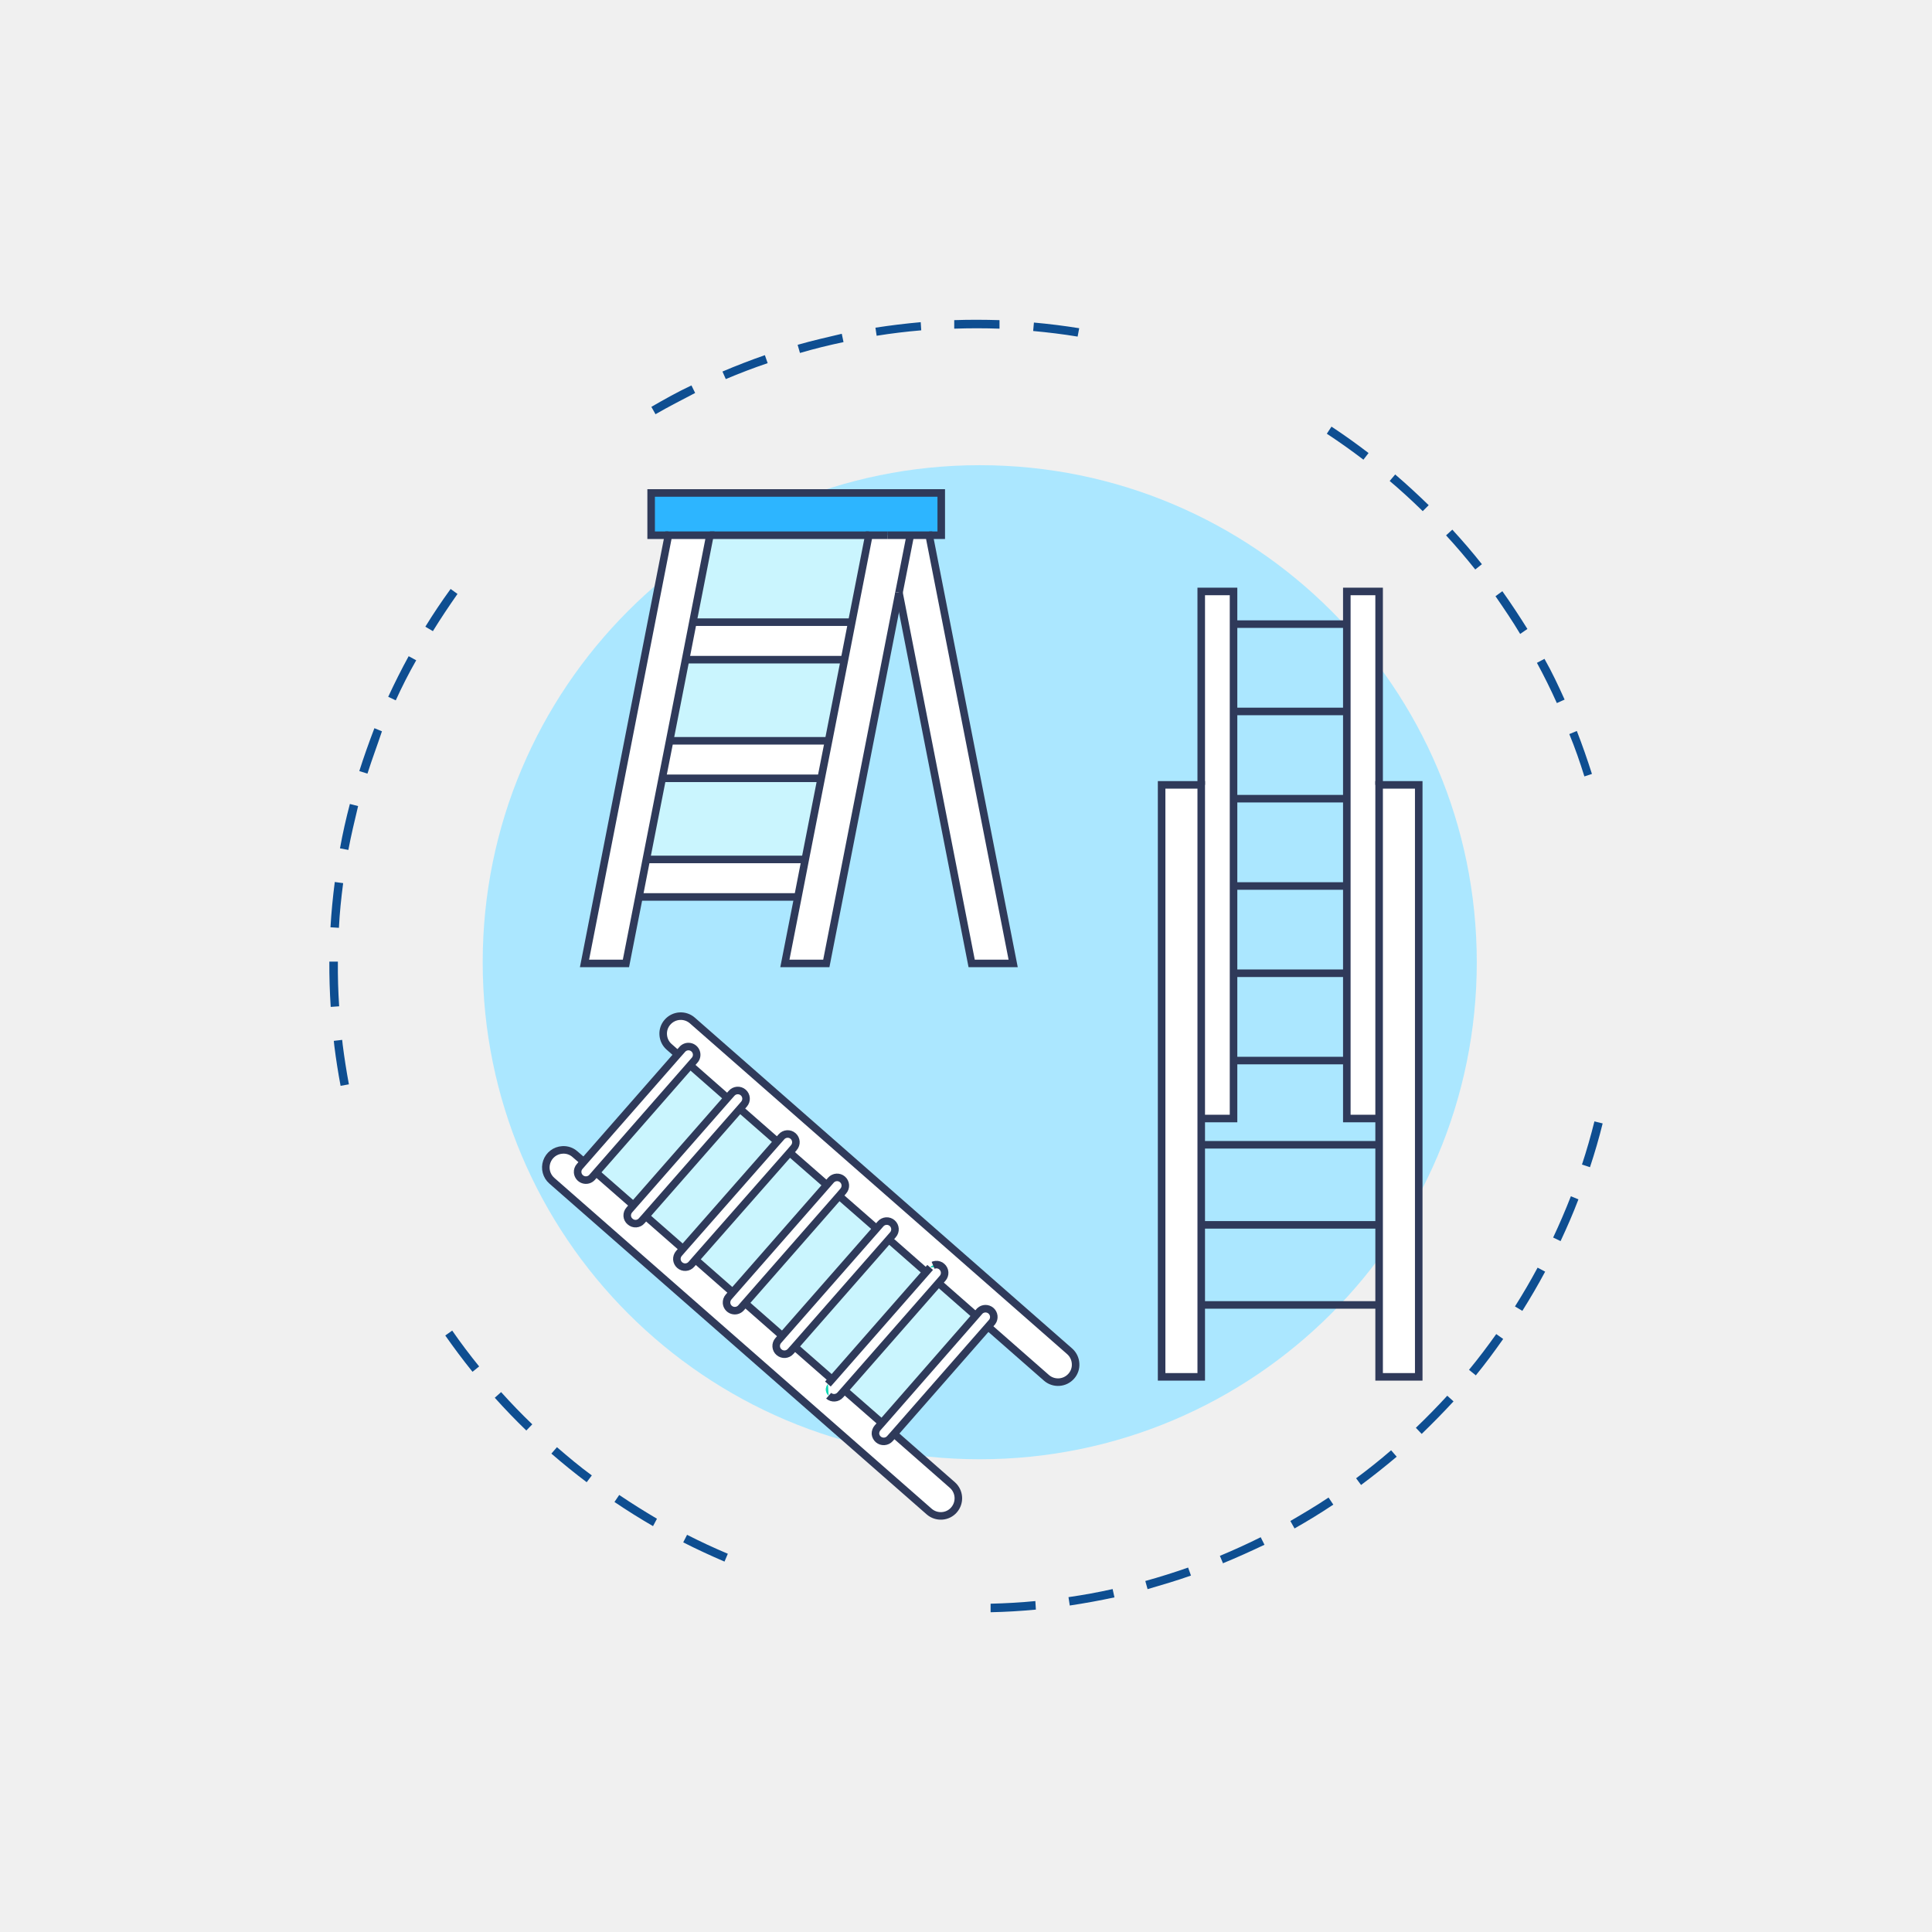
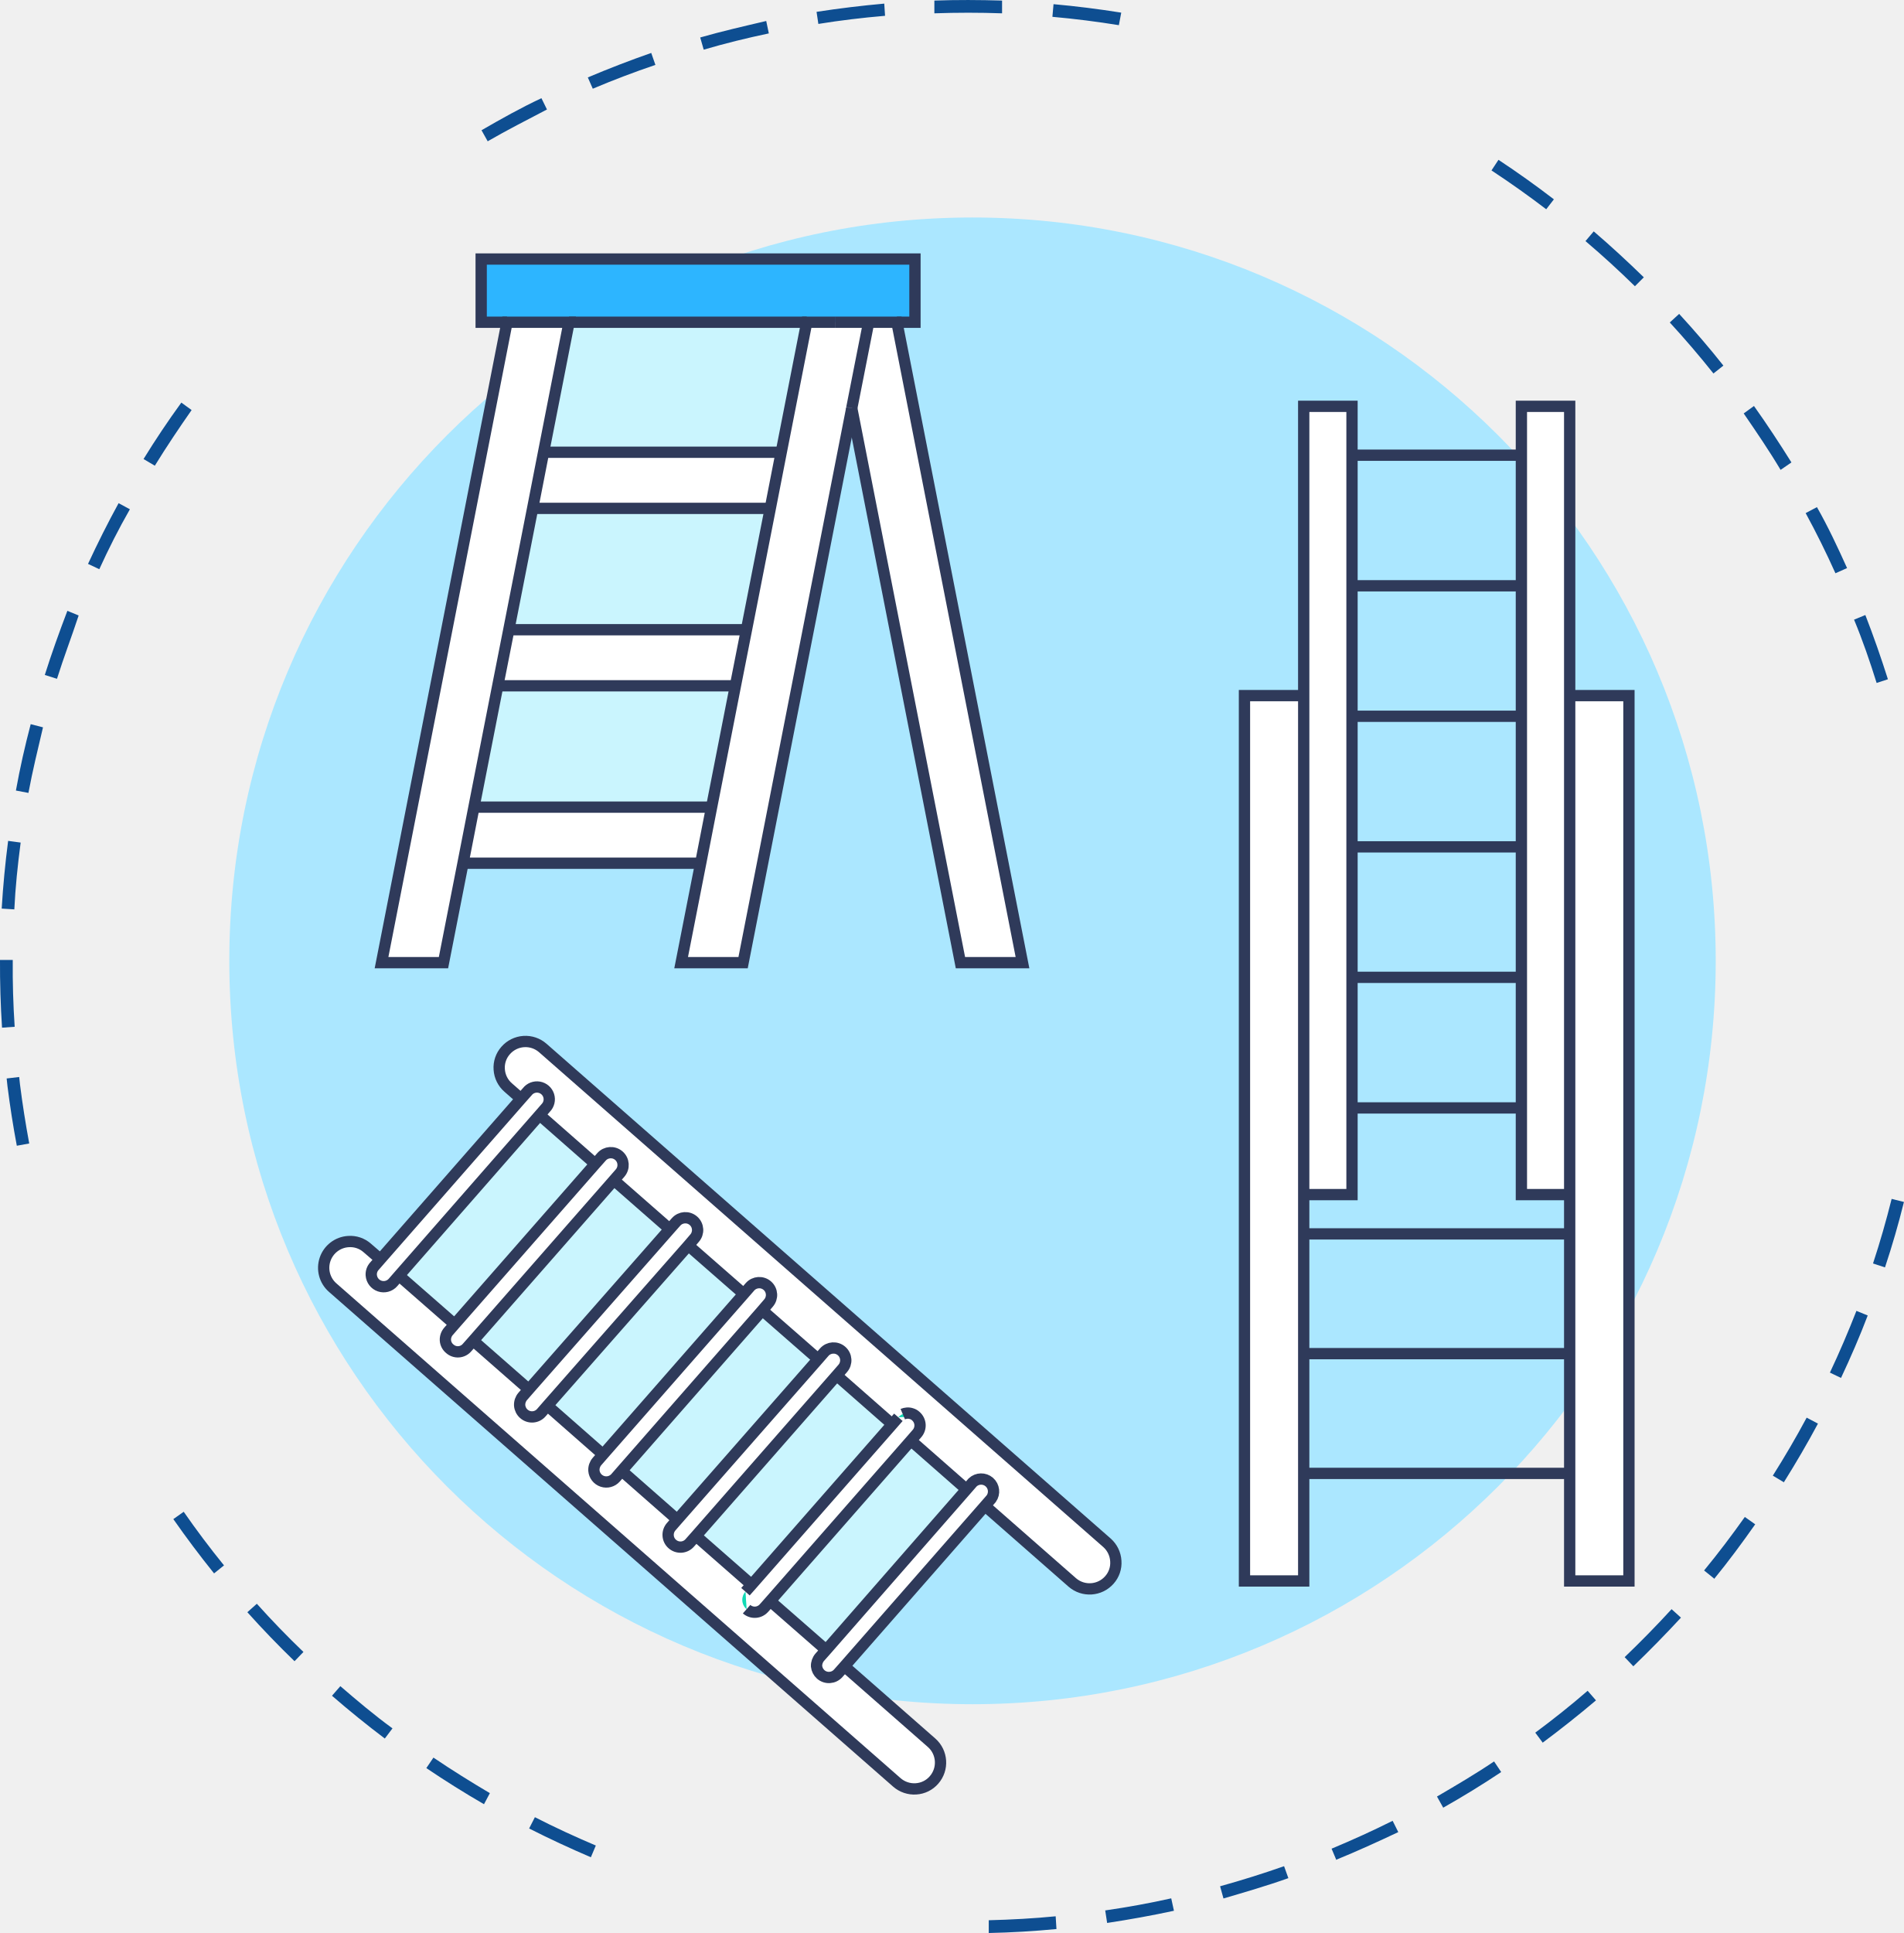
- <svg xmlns="http://www.w3.org/2000/svg" id="Layer_1" data-name="Layer 1" viewBox="0 0 256 256">
+ <svg xmlns="http://www.w3.org/2000/svg" id="Layer_1" data-name="Layer 1" viewBox="43.64 42.37 168.72 171.26">
  <defs>
-     <style>.cls-1{fill:#0e4e91;}.cls-2{fill:#abe7ff;}.cls-3{fill:#caf5fe;}.cls-4{fill:#fff;}.cls-5{fill:#12dbb4;}.cls-6{fill:none;stroke:#2f3a5a;stroke-miterlimit:10;}.cls-7{fill:#2db5ff;}</style>
+     <style>.cls-3{fill:#caf5fe}.cls-4{fill:#fff}.cls-6{fill:none;stroke:#2f3a5a;stroke-miterlimit:10}</style>
  </defs>
-   <path class="cls-1" d="M141.75,212.74l-.17-1.11c2-.29,3.93-.64,5.85-1.07l.24,1.1C145.73,212.08,143.73,212.44,141.75,212.74Zm-4.49.54c-2,.19-4,.31-6,.35l0-1.13c2-.05,4-.16,5.93-.35Zm14.8-2.71-.3-1.08c1.91-.53,3.82-1.13,5.67-1.78l.38,1.06C155.93,209.44,154,210,152.06,210.57Zm10-3.41-.42-1c1.82-.76,3.65-1.59,5.41-2.47l.5,1C165.73,205.55,163.89,206.39,162,207.16Zm9.48-4.62-.56-1c1.71-1,3.41-2,5.06-3.11l.63.94C175,200.49,173.24,201.56,171.51,202.54Zm8.82-5.76-.67-.9c1.58-1.17,3.15-2.42,4.64-3.71l.74.85C183.52,194.33,181.93,195.59,180.33,196.78ZM96,206.92c-1.84-.79-3.68-1.64-5.47-2.55l.51-1c1.76.9,3.58,1.74,5.4,2.51ZM188.38,190l-.77-.81c1.43-1.37,2.83-2.8,4.16-4.25l.83.75C191.25,187.15,189.83,188.6,188.38,190ZM86.53,202.22c-1.73-1-3.45-2.08-5.11-3.2l.63-.93c1.64,1.11,3.33,2.16,5,3.15Zm109-20-.88-.71c1.26-1.53,2.46-3.12,3.61-4.74l.92.65C198,179.1,196.8,180.72,195.54,182.26ZM77.74,196.4c-1.59-1.2-3.17-2.48-4.68-3.79l.74-.85c1.5,1.29,3,2.56,4.62,3.74Zm124-22.69-1-.6c1.06-1.68,2.07-3.4,3-5.14l1,.53C203.8,170.26,202.78,172,201.71,173.71Zm-132,15.84c-1.44-1.39-2.84-2.85-4.18-4.34l.84-.75c1.32,1.47,2.71,2.91,4.13,4.27Zm137.06-25.09-1-.48c.84-1.78,1.63-3.63,2.35-5.47l1,.41C208.44,160.79,207.63,162.65,206.78,164.46ZM62.61,181.77c-1.25-1.55-2.47-3.18-3.61-4.81l.92-.65c1.12,1.62,2.33,3.22,3.57,4.75Zm148.07-27.11-1.06-.35c.62-1.88,1.17-3.8,1.65-5.72l1.09.27C211.88,150.81,211.31,152.76,210.68,154.66ZM45.13,143.88c-.33-1.75-.61-3.54-.83-5.3l-.07-.66,1.11-.13.07.65c.22,1.74.5,3.51.82,5.24Zm-.19-10.54-1.12.08c-.13-2-.19-4-.18-6h1.13C44.75,129.38,44.81,131.37,44.94,133.34Zm165-30.46c-.59-1.89-1.24-3.78-2-5.61l1-.41c.72,1.85,1.39,3.77,2,5.69ZM44.91,122.94l-1.12-.07c.12-2,.31-4,.57-6l1.11.15C45.21,119,45,121,44.91,122.94ZM206.29,93.16c-.81-1.8-1.69-3.59-2.64-5.33l1-.53c1,1.76,1.85,3.58,2.67,5.4ZM46.16,112.62l-1.11-.21c.36-2,.8-3.94,1.31-5.88l1.09.28C47,108.72,46.52,110.68,46.16,112.62ZM201.43,84c-1-1.68-2.13-3.34-3.27-5l.91-.66c1.16,1.63,2.27,3.32,3.32,5ZM48.69,102.51l-1.08-.34c.6-1.9,1.29-3.82,2-5.68l1,.41C50,98.75,49.28,100.63,48.69,102.51ZM195.48,75.46c-1.24-1.55-2.53-3.07-3.87-4.52l.83-.76c1.36,1.48,2.67,3,3.92,4.58ZM52.44,92.8l-1-.47c.84-1.81,1.75-3.63,2.71-5.38l1,.54C54.16,89.22,53.26,91,52.44,92.8ZM188.52,67.73c-1.41-1.38-2.88-2.73-4.38-4l.73-.86c1.52,1.3,3,2.67,4.44,4.07ZM57.36,83.63l-1-.59c1.05-1.71,2.18-3.39,3.35-5l.91.66C59.51,80.29,58.4,81.94,57.36,83.63Zm123.3-22.72c-1.56-1.19-3.19-2.35-4.85-3.44l.62-.94c1.67,1.1,3.32,2.28,4.91,3.5Zm-93.79-6-.56-1c1.73-1,3.51-2,5.31-2.84l.49,1C90.34,53,88.58,53.89,86.87,54.88Zm55.92-10.31c-1.94-.32-3.93-.56-5.89-.74l.1-1.12c2,.18,4,.43,6,.75ZM96.17,50.23l-.44-1c1.84-.78,3.73-1.51,5.62-2.17l.37,1.06C99.85,48.75,98,49.46,96.17,50.23Zm36.27-6.68c-2-.07-4-.07-6,0l0-1.13c2-.07,4-.06,6,0ZM106,46.77l-.31-1.08c1.92-.55,3.89-1,5.85-1.46l.23,1.1C109.82,45.74,107.87,46.22,106,46.77Zm16.07-3c-2,.17-4,.41-5.91.72L116,43.42c2-.31,4-.55,6-.73Z" />
-   <circle class="cls-2" cx="129.82" cy="127.5" r="65.86" />
-   <polygon class="cls-3" points="91.46 141.16 96.39 145.49 83.93 159.7 78.99 155.38 91.46 141.16" />
-   <rect class="cls-3" x="84.81" y="152.92" width="18.92" height="6.56" transform="translate(-85.33 124.11) rotate(-48.76)" />
-   <polygon class="cls-3" points="104.62 152.69 109.56 157.02 97.08 171.24 92.15 166.91 104.62 152.69" />
-   <polygon class="cls-3" points="111.2 158.47 116.14 162.79 103.67 177.01 98.73 172.68 111.2 158.47" />
-   <polygon class="cls-3" points="117.78 164.23 122.71 168.56 110.25 182.77 105.31 178.45 117.78 164.23" />
-   <path class="cls-4" d="M129.83,173.71a1.1,1.1,0,0,1,1.65,1.44l-.54.62L118.47,190l-.55.62a1.1,1.1,0,0,1-1.55.1A1.13,1.13,0,0,1,116,190a1.16,1.16,0,0,1,.28-.8l.55-.62,12.46-14.21Z" />
-   <path class="cls-4" d="M124.36,170l-12.47,14.22-.55.62a1.09,1.09,0,0,1-1.54.1l-.1-1.55.54-.62,12.47-14.21.54-.62,1.55-.1a1.09,1.09,0,0,1,.1,1.54Z" />
-   <polygon class="cls-3" points="124.36 170 129.29 174.33 116.83 188.54 111.89 184.22 124.36 170" />
-   <path class="cls-4" d="M116.68,162.17a1.09,1.09,0,1,1,1.64,1.44l-.54.62-12.47,14.22-.55.62a1.09,1.09,0,0,1-1.54.1,1.06,1.06,0,0,1-.37-.74,1.09,1.09,0,0,1,.27-.8l.54-.62,12.48-14.22Z" />
-   <path class="cls-4" d="M111.2,158.47,98.73,172.68l-.54.62a1.1,1.1,0,0,1-1.92-.64,1.13,1.13,0,0,1,.27-.8l.54-.62L109.56,157l.54-.62a1.09,1.09,0,1,1,1.64,1.44Z" />
-   <path class="cls-4" d="M90.5,165.47,103,151.25l.55-.62a1.09,1.09,0,1,1,1.64,1.44l-.54.63L92.15,166.91l-.54.62a1.09,1.09,0,0,1-1.55.1,1.1,1.1,0,0,1-.37-.74,1.13,1.13,0,0,1,.27-.8Z" />
-   <path class="cls-4" d="M83.93,159.7l12.46-14.21.55-.62a1.09,1.09,0,0,1,1.65,1.43l-.55.63L85.57,161.15l-.54.61a1.07,1.07,0,0,1-1.54.1,1.05,1.05,0,0,1-.38-.74,1.11,1.11,0,0,1,.28-.8Z" />
-   <path class="cls-4" d="M77.35,153.93l12.46-14.21.55-.62A1.09,1.09,0,1,1,92,140.53l-.55.63L79,155.38l-.54.62a1.1,1.1,0,0,1-1.92-.65,1.07,1.07,0,0,1,.28-.8Z" />
-   <path class="cls-4" d="M88.45,135.42a2.33,2.33,0,0,1,3.29-.22l50,43.84a2.34,2.34,0,0,1,.78,1.61,2.27,2.27,0,0,1-.57,1.68,2.34,2.34,0,0,1-3.29.22l-7.73-6.78.54-.62a1.1,1.1,0,0,0-1.65-1.44l-.54.62L124.36,170l.54-.62a1.09,1.09,0,0,0-.1-1.54.92.92,0,0,0-.38-.22,1,1,0,0,0-.41-.05,1.18,1.18,0,0,0-.37.09,1,1,0,0,0-.39.28l-.54.62-4.93-4.33.54-.62a1.09,1.09,0,1,0-1.64-1.44l-.54.62-4.94-4.32.54-.63a1.09,1.09,0,1,0-1.64-1.44l-.54.62-4.94-4.32.54-.63a1.09,1.09,0,1,0-1.64-1.44l-.55.62L98,146.93l.55-.63a1.09,1.09,0,0,0-1.65-1.43l-.55.62-4.93-4.33.55-.63a1.09,1.09,0,1,0-1.65-1.43l-.55.62-1.14-1a2.31,2.31,0,0,1-.79-1.6A2.27,2.27,0,0,1,88.45,135.42Z" />
-   <path class="cls-4" d="M72.91,153.14a2.33,2.33,0,0,1,1.6-.78,2.27,2.27,0,0,1,1.68.57l1.16,1-.54.62a1.07,1.07,0,0,0-.28.8,1.1,1.1,0,0,0,1.92.65l.54-.62,4.94,4.32-.54.62a1.11,1.11,0,0,0-.28.8,1.05,1.05,0,0,0,.38.74,1.07,1.07,0,0,0,1.54-.1l.54-.61,4.93,4.32-.54.62a1.13,1.13,0,0,0-.27.8,1.1,1.1,0,0,0,.37.74,1.09,1.09,0,0,0,1.55-.1l.54-.62,4.93,4.33-.54.62a1.13,1.13,0,0,0-.27.8,1.1,1.1,0,0,0,1.92.64l.54-.62,4.93,4.33-.54.62a1.09,1.09,0,0,0-.27.8,1.06,1.06,0,0,0,.37.74,1.09,1.09,0,0,0,1.54-.1l.55-.62,4.93,4.32-.54.62a1.09,1.09,0,1,0,1.64,1.45l.55-.62,4.94,4.32-.55.62a1.16,1.16,0,0,0-.28.8,1.13,1.13,0,0,0,.37.75,1.1,1.1,0,0,0,1.55-.1l.55-.62,7.73,6.78a2.34,2.34,0,0,1,.21,3.29,2.29,2.29,0,0,1-1.6.79,2.34,2.34,0,0,1-1.69-.57l-50-43.84A2.34,2.34,0,0,1,72.91,153.14Z" />
-   <path class="cls-5" d="M124.8,167.84l-1.55.1a1,1,0,0,1,.39-.28,1.25,1.25,0,0,1,.37-.09,1.15,1.15,0,0,1,.41.05A1.22,1.22,0,0,1,124.8,167.84Z" />
-   <path class="cls-5" d="M109.7,183.39l.1,1.55A1.09,1.09,0,0,1,109.7,183.39Z" />
-   <line class="cls-6" x1="78.99" y1="155.38" x2="83.93" y2="159.7" />
-   <line class="cls-6" x1="92.15" y1="166.91" x2="97.08" y2="171.24" />
-   <line class="cls-6" x1="105.31" y1="178.45" x2="110.24" y2="182.77" />
-   <path class="cls-6" d="M118.47,190l7.73,6.78a2.34,2.34,0,0,1,.21,3.29,2.29,2.29,0,0,1-1.6.79,2.34,2.34,0,0,1-1.69-.57l-50-43.84a2.33,2.33,0,0,1,1.39-4.08,2.27,2.27,0,0,1,1.68.57l1.16,1" />
-   <line class="cls-6" x1="111.89" y1="184.22" x2="116.83" y2="188.54" />
-   <line class="cls-6" x1="98.73" y1="172.68" x2="103.66" y2="177.01" />
-   <line class="cls-6" x1="85.57" y1="161.15" x2="90.5" y2="165.47" />
-   <line class="cls-6" x1="117.78" y1="164.23" x2="122.71" y2="168.56" />
-   <line class="cls-6" x1="104.62" y1="152.7" x2="109.56" y2="157.02" />
-   <line class="cls-6" x1="91.46" y1="141.16" x2="96.39" y2="145.49" />
-   <path class="cls-6" d="M89.81,139.72l-1.14-1a2.31,2.31,0,0,1-.79-1.6,2.27,2.27,0,0,1,.57-1.68,2.33,2.33,0,0,1,3.29-.22l50,43.84a2.34,2.34,0,0,1,.78,1.61,2.27,2.27,0,0,1-.57,1.68,2.34,2.34,0,0,1-3.29.22l-7.73-6.78" />
-   <line class="cls-6" x1="98.04" y1="146.93" x2="102.97" y2="151.25" />
-   <line class="cls-6" x1="111.2" y1="158.47" x2="116.14" y2="162.79" />
-   <line class="cls-6" x1="124.36" y1="170" x2="129.29" y2="174.33" />
-   <path class="cls-6" d="M89.81,139.72l.55-.62A1.09,1.09,0,1,1,92,140.53l-.55.63L79,155.38l-.54.62a1.1,1.1,0,0,1-1.92-.65,1.07,1.07,0,0,1,.28-.8l.54-.62Z" />
-   <path class="cls-6" d="M96.39,145.49l.55-.62a1.09,1.09,0,0,1,1.65,1.43l-.55.63L85.57,161.15l-.54.61a1.07,1.07,0,0,1-1.54.1,1.05,1.05,0,0,1-.38-.74,1.11,1.11,0,0,1,.28-.8l.54-.62Z" />
-   <path class="cls-6" d="M103,151.25l.55-.62a1.09,1.09,0,1,1,1.64,1.44l-.54.63L92.15,166.91l-.54.62a1.09,1.09,0,0,1-1.55.1,1.1,1.1,0,0,1-.37-.74,1.13,1.13,0,0,1,.27-.8l.54-.62Z" />
-   <path class="cls-6" d="M109.56,157l.54-.62a1.09,1.09,0,1,1,1.64,1.44l-.54.63L98.73,172.68l-.54.62a1.1,1.1,0,0,1-1.92-.64,1.13,1.13,0,0,1,.27-.8l.54-.62Z" />
-   <path class="cls-6" d="M116.14,162.79l.54-.62a1.09,1.09,0,1,1,1.64,1.44l-.54.62-12.47,14.22-.55.62a1.09,1.09,0,0,1-1.54.1,1.06,1.06,0,0,1-.37-.74,1.09,1.09,0,0,1,.27-.8l.54-.62Z" />
-   <path class="cls-6" d="M123.64,167.66a1.18,1.18,0,0,1,.37-.09,1,1,0,0,1,.41.05.92.92,0,0,1,.38.22,1.09,1.09,0,0,1,.1,1.54l-.54.62-12.47,14.22-.55.62a1.09,1.09,0,0,1-1.54.1" />
-   <polyline class="cls-6" points="109.7 183.39 110.25 182.77 122.71 168.56 123.25 167.94" />
-   <path class="cls-6" d="M129.29,174.33l.54-.62a1.1,1.1,0,0,1,1.65,1.44l-.54.62L118.47,190l-.55.62a1.1,1.1,0,0,1-1.55.1A1.13,1.13,0,0,1,116,190a1.16,1.16,0,0,1,.28-.8l.55-.62Z" />
-   <polygon class="cls-4" points="159.17 172.91 159.17 182.44 153.92 182.44 153.92 104 159.17 104 159.17 148.21 159.17 151.69 159.17 162.3 159.17 172.91" />
-   <polygon class="cls-4" points="187.99 104 187.99 182.44 182.74 182.44 182.74 172.91 182.74 162.3 182.74 151.69 182.74 148.21 182.74 104 187.99 104" />
-   <polygon class="cls-4" points="182.74 104 182.74 148.21 178.46 148.21 178.46 140.53 178.46 128.97 178.46 117.4 178.46 105.83 178.46 94.27 178.46 82.7 178.46 78.37 182.74 78.37 182.74 104" />
-   <polygon class="cls-4" points="163.45 140.53 163.45 148.21 159.17 148.21 159.17 104 159.17 78.37 163.45 78.37 163.45 82.7 163.45 94.27 163.45 105.83 163.45 117.4 163.45 128.97 163.45 140.53" />
-   <polyline class="cls-6" points="159.17 104 159.17 78.37 163.45 78.37 163.45 82.7 163.45 94.27 163.45 105.83 163.45 117.4 163.45 128.97 163.45 140.53 163.45 148.21 159.17 148.21" />
-   <polyline class="cls-6" points="182.74 148.21 178.46 148.21 178.46 140.53 178.46 128.97 178.46 117.4 178.46 105.83 178.46 94.27 178.46 82.7 178.46 78.37 182.74 78.37 182.74 104" />
-   <line class="cls-6" x1="163.45" y1="82.7" x2="178.46" y2="82.7" />
-   <line class="cls-6" x1="163.45" y1="94.27" x2="178.46" y2="94.27" />
-   <line class="cls-6" x1="163.45" y1="105.83" x2="178.46" y2="105.83" />
-   <line class="cls-6" x1="163.45" y1="117.4" x2="178.46" y2="117.4" />
-   <line class="cls-6" x1="163.45" y1="128.96" x2="178.46" y2="128.96" />
-   <line class="cls-6" x1="163.45" y1="140.53" x2="178.46" y2="140.53" />
-   <polygon class="cls-6" points="159.17 172.91 159.17 182.44 153.92 182.44 153.92 104 159.17 104 159.17 148.21 159.17 151.69 159.17 162.3 159.17 172.91" />
-   <polygon class="cls-6" points="182.74 104 187.99 104 187.99 182.44 182.74 182.44 182.74 172.91 182.74 162.3 182.74 151.69 182.74 148.21 182.74 104" />
-   <line class="cls-6" x1="159.17" y1="151.69" x2="182.74" y2="151.69" />
-   <line class="cls-6" x1="159.17" y1="162.3" x2="182.74" y2="162.3" />
-   <line class="cls-6" x1="159.17" y1="172.91" x2="182.74" y2="172.91" />
-   <polygon class="cls-4" points="123.12 70.92 134.25 127.66 128.75 127.66 119.12 78.54 119.12 78.53 120.62 70.92 123.12 70.92" />
-   <polygon class="cls-7" points="124.72 65.32 124.72 70.92 123.12 70.92 120.62 70.92 117.63 70.92 115.13 70.92 94.07 70.92 88.57 70.92 86.28 70.92 86.28 65.32 124.72 65.32" />
-   <polygon class="cls-4" points="120.62 70.92 119.12 78.53 119.12 78.54 109.49 127.66 104 127.66 105.73 118.85 106.7 113.88 108.81 103.13 109.79 98.16 111.9 87.41 112.87 82.44 115.13 70.92 117.63 70.92 120.62 70.92" />
-   <polygon class="cls-3" points="115.13 70.92 112.87 82.44 91.81 82.44 94.07 70.92 115.13 70.92" />
-   <polygon class="cls-4" points="112.87 82.44 111.9 87.41 90.84 87.41 91.81 82.44 112.87 82.44" />
-   <polygon class="cls-3" points="111.9 87.41 109.79 98.16 88.73 98.16 90.84 87.41 111.9 87.41" />
-   <polygon class="cls-4" points="109.79 98.16 108.81 103.13 87.75 103.13 88.73 98.16 109.79 98.16" />
-   <polygon class="cls-3" points="108.81 103.13 106.7 113.88 85.64 113.88 87.75 103.13 108.81 103.13" />
-   <polygon class="cls-4" points="106.7 113.88 105.73 118.85 84.67 118.85 85.64 113.88 106.7 113.88" />
-   <polygon class="cls-4" points="94.07 70.92 91.81 82.44 90.84 87.41 88.73 98.16 87.75 103.13 85.64 113.88 84.67 118.85 82.94 127.66 77.45 127.66 88.57 70.92 94.07 70.92" />
-   <line class="cls-6" x1="115.13" y1="70.92" x2="94.07" y2="70.92" />
-   <polyline class="cls-6" points="88.57 70.92 86.28 70.92 86.28 65.32 124.72 65.32 124.72 70.92 123.12 70.92" />
-   <polygon class="cls-6" points="84.67 118.85 82.94 127.66 77.45 127.66 88.57 70.92 94.07 70.92 91.81 82.44 90.84 87.41 88.73 98.16 87.75 103.13 85.64 113.88 84.67 118.85" />
-   <line class="cls-6" x1="120.62" y1="70.92" x2="119.12" y2="78.53" />
-   <polyline class="cls-6" points="119.12 78.54 109.49 127.66 104 127.66 105.73 118.85 106.7 113.88 108.81 103.13 109.79 98.16 111.9 87.41 112.87 82.44 115.13 70.92 117.63 70.92" />
-   <polyline class="cls-6" points="117.63 70.92 120.62 70.92 123.12 70.92 134.25 127.66 128.75 127.66 119.12 78.54 119.12 78.53" />
-   <line class="cls-6" x1="111.9" y1="87.41" x2="90.84" y2="87.41" />
-   <line class="cls-6" x1="112.87" y1="82.44" x2="91.81" y2="82.44" />
-   <line class="cls-6" x1="108.81" y1="103.13" x2="87.75" y2="103.13" />
-   <line class="cls-6" x1="109.79" y1="98.16" x2="88.73" y2="98.16" />
-   <line class="cls-6" x1="105.73" y1="118.85" x2="84.67" y2="118.85" />
-   <line class="cls-6" x1="106.7" y1="113.88" x2="85.64" y2="113.88" />
+   <path d="m141.75 212.74-.17-1.11c2-.29 3.93-.64 5.85-1.07l.24 1.1c-1.94.42-3.94.78-5.92 1.08zm-4.49.54c-2 .19-4 .31-6 .35v-1.13c2-.05 4-.16 5.93-.35zm14.8-2.71-.3-1.08c1.91-.53 3.82-1.13 5.67-1.78l.38 1.06c-1.88.67-3.81 1.23-5.75 1.8zm10-3.41-.42-1c1.82-.76 3.65-1.59 5.41-2.47l.5 1c-1.82.86-3.66 1.7-5.55 2.47zm9.48-4.62-.56-1c1.71-1 3.41-2 5.06-3.11l.63.94a81.15 81.15 0 0 1-5.16 3.17zm8.82-5.76-.67-.9c1.58-1.17 3.15-2.42 4.64-3.71l.74.85a97.568 97.568 0 0 1-4.74 3.76zM96 206.92c-1.84-.79-3.68-1.64-5.47-2.55l.51-1c1.76.9 3.58 1.74 5.4 2.51zM188.38 190l-.77-.81c1.43-1.37 2.83-2.8 4.16-4.25l.83.75c-1.35 1.46-2.77 2.91-4.22 4.31zM86.53 202.22c-1.73-1-3.45-2.08-5.11-3.2l.63-.93c1.64 1.11 3.33 2.16 5 3.15zm109-20-.88-.71c1.26-1.53 2.46-3.12 3.61-4.74l.92.65c-1.18 1.68-2.38 3.3-3.64 4.84zM77.74 196.4c-1.59-1.2-3.17-2.48-4.68-3.79l.74-.85c1.5 1.29 3 2.56 4.62 3.74zm124-22.69-1-.6c1.06-1.68 2.07-3.4 3-5.14l1 .53c-.94 1.76-1.96 3.5-3.03 5.21zm-132 15.84a85.62 85.62 0 0 1-4.18-4.34l.84-.75a79.32 79.32 0 0 0 4.13 4.27zm137.06-25.09-1-.48c.84-1.78 1.63-3.63 2.35-5.47l1 .41c-.71 1.87-1.52 3.73-2.37 5.54zM62.61 181.77a88.673 88.673 0 0 1-3.61-4.81l.92-.65a78.49 78.49 0 0 0 3.57 4.75zm148.07-27.11-1.06-.35c.62-1.88 1.17-3.8 1.65-5.72l1.09.27a76.96 76.96 0 0 1-1.68 5.8zM45.13 143.88c-.33-1.75-.61-3.54-.83-5.3l-.07-.66 1.11-.13.07.65c.22 1.74.5 3.51.82 5.24zm-.19-10.54-1.12.08c-.13-2-.19-4-.18-6h1.13c-.02 1.96.04 3.95.17 5.92zm165-30.46c-.59-1.89-1.24-3.78-2-5.61l1-.41c.72 1.85 1.39 3.77 2 5.69zM44.91 122.94l-1.12-.07c.12-2 .31-4 .57-6l1.11.15c-.26 1.98-.47 3.98-.56 5.92zm161.38-29.78a77.57 77.57 0 0 0-2.64-5.33l1-.53c1 1.76 1.85 3.58 2.67 5.4zM46.16 112.62l-1.11-.21c.36-2 .8-3.94 1.31-5.88l1.09.28c-.45 1.91-.93 3.87-1.29 5.81zM201.43 84c-1-1.68-2.13-3.34-3.27-5l.91-.66c1.16 1.63 2.27 3.32 3.32 5zM48.69 102.51l-1.08-.34c.6-1.9 1.29-3.82 2-5.68l1 .41c-.61 1.85-1.33 3.73-1.92 5.61zm146.79-27.05a83.732 83.732 0 0 0-3.87-4.52l.83-.76c1.36 1.48 2.67 3 3.92 4.58zM52.44 92.8l-1-.47c.84-1.81 1.75-3.63 2.71-5.38l1 .54c-.99 1.73-1.89 3.51-2.71 5.31zm136.08-25.07a82.667 82.667 0 0 0-4.38-4l.73-.86c1.52 1.3 3 2.67 4.44 4.07zM57.36 83.63l-1-.59a77.75 77.75 0 0 1 3.35-5l.91.66c-1.11 1.59-2.22 3.24-3.26 4.93zm123.3-22.72a84.557 84.557 0 0 0-4.85-3.44l.62-.94a84.1 84.1 0 0 1 4.91 3.5zm-93.79-6-.56-1c1.73-1 3.51-2 5.31-2.84l.49 1c-1.77.93-3.53 1.82-5.24 2.81zm55.92-10.31a83.1 83.1 0 0 0-5.89-.74l.1-1.12c2 .18 4 .43 6 .75zm-46.62 5.63-.44-1c1.84-.78 3.73-1.51 5.62-2.17l.37 1.06a81.03 81.03 0 0 0-5.55 2.11zm36.27-6.68c-2-.07-4-.07-6 0v-1.13c2-.07 4-.06 6 0zM106 46.77l-.31-1.08c1.92-.55 3.89-1 5.85-1.46l.23 1.1c-1.95.41-3.9.89-5.77 1.44zm16.07-3c-2 .17-4 .41-5.91.72l-.16-1.07c2-.31 4-.55 6-.73z" style="fill:#0e4e91" />
+   <circle cx="129.82" cy="127.5" r="65.86" style="fill:#abe7ff" />
+   <path class="cls-3" d="m91.46 141.16 4.93 4.33-12.46 14.21-4.94-4.32 12.47-14.22z" />
+   <path class="cls-3" transform="rotate(-48.76 94.262 156.197)" d="M84.81 152.92h18.92v6.56H84.81z" />
+   <path class="cls-3" d="m104.62 152.69 4.94 4.33-12.48 14.22-4.93-4.33 12.47-14.22zm6.58 5.78 4.94 4.32-12.47 14.22-4.94-4.33 12.47-14.21zm6.58 5.76 4.93 4.33-12.46 14.21-4.94-4.32 12.47-14.22z" />
+   <path class="cls-4" d="M129.83 173.71a1.1 1.1 0 0 1 1.65 1.44l-.54.62L118.47 190l-.55.62a1.1 1.1 0 0 1-1.55.1 1.13 1.13 0 0 1-.37-.72 1.16 1.16 0 0 1 .28-.8l.55-.62 12.46-14.21zm-5.47-3.71-12.47 14.22-.55.62a1.09 1.09 0 0 1-1.54.1l-.1-1.55.54-.62 12.47-14.21.54-.62 1.55-.1a1.09 1.09 0 0 1 .1 1.54z" />
+   <path class="cls-3" d="m124.36 170 4.93 4.33-12.46 14.21-4.94-4.32L124.36 170z" />
+   <path class="cls-4" d="M116.68 162.17a1.09 1.09 0 1 1 1.64 1.44l-.54.62-12.47 14.22-.55.62a1.09 1.09 0 0 1-1.54.1 1.06 1.06 0 0 1-.37-.74 1.09 1.09 0 0 1 .27-.8l.54-.62 12.48-14.22zm-5.48-3.7-12.47 14.21-.54.62a1.1 1.1 0 0 1-1.92-.64 1.13 1.13 0 0 1 .27-.8l.54-.62L109.56 157l.54-.62a1.09 1.09 0 1 1 1.64 1.44zm-20.7 7 12.5-14.22.55-.62a1.09 1.09 0 1 1 1.64 1.44l-.54.63-12.5 14.21-.54.62a1.09 1.09 0 0 1-1.55.1 1.1 1.1 0 0 1-.37-.74 1.13 1.13 0 0 1 .27-.8zm-6.57-5.77 12.46-14.21.55-.62a1.09 1.09 0 0 1 1.65 1.43l-.55.63-12.47 14.22-.54.61a1.07 1.07 0 0 1-1.54.1 1.05 1.05 0 0 1-.38-.74 1.11 1.11 0 0 1 .28-.8zm-6.58-5.77 12.46-14.21.55-.62a1.09 1.09 0 1 1 1.64 1.43l-.55.63L79 155.38l-.54.62a1.1 1.1 0 0 1-1.92-.65 1.07 1.07 0 0 1 .28-.8z" />
+   <path class="cls-4" d="M88.45 135.42a2.33 2.33 0 0 1 3.29-.22l50 43.84a2.34 2.34 0 0 1 .78 1.61 2.27 2.27 0 0 1-.57 1.68 2.34 2.34 0 0 1-3.29.22l-7.73-6.78.54-.62a1.1 1.1 0 0 0-1.65-1.44l-.54.62-4.92-4.33.54-.62a1.09 1.09 0 0 0-.1-1.54.92.92 0 0 0-.38-.22 1 1 0 0 0-.41-.05 1.18 1.18 0 0 0-.37.09 1 1 0 0 0-.39.28l-.54.62-4.93-4.33.54-.62a1.09 1.09 0 1 0-1.64-1.44l-.54.62-4.94-4.32.54-.63a1.09 1.09 0 1 0-1.64-1.44l-.54.62-4.94-4.32.54-.63a1.09 1.09 0 1 0-1.64-1.44l-.55.62-4.97-4.32.55-.63a1.09 1.09 0 0 0-1.65-1.43l-.55.62-4.93-4.33.55-.63a1.09 1.09 0 1 0-1.65-1.43l-.55.62-1.14-1a2.31 2.31 0 0 1-.79-1.6 2.27 2.27 0 0 1 .61-1.7zm-15.54 17.72a2.33 2.33 0 0 1 1.6-.78 2.27 2.27 0 0 1 1.68.57l1.16 1-.54.62a1.07 1.07 0 0 0-.28.8 1.1 1.1 0 0 0 1.92.65l.54-.62 4.94 4.32-.54.62a1.11 1.11 0 0 0-.28.8 1.05 1.05 0 0 0 .38.74 1.07 1.07 0 0 0 1.54-.1l.54-.61 4.93 4.32-.54.62a1.13 1.13 0 0 0-.27.8 1.1 1.1 0 0 0 .37.74 1.09 1.09 0 0 0 1.55-.1l.54-.62 4.93 4.33-.54.62a1.13 1.13 0 0 0-.27.8 1.1 1.1 0 0 0 1.92.64l.54-.62 4.93 4.33-.54.62a1.09 1.09 0 0 0-.27.8 1.06 1.06 0 0 0 .37.74 1.09 1.09 0 0 0 1.54-.1l.55-.62 4.93 4.32-.54.62a1.09 1.09 0 1 0 1.64 1.45l.55-.62 4.94 4.32-.55.62a1.16 1.16 0 0 0-.28.8 1.13 1.13 0 0 0 .37.75 1.1 1.1 0 0 0 1.55-.1l.55-.62 7.73 6.78a2.34 2.34 0 0 1 .21 3.29 2.29 2.29 0 0 1-1.6.79 2.34 2.34 0 0 1-1.69-.57l-50-43.84a2.34 2.34 0 0 1-.21-3.3z" />
+   <path d="m124.8 167.84-1.55.1a1 1 0 0 1 .39-.28 1.25 1.25 0 0 1 .37-.09 1.15 1.15 0 0 1 .41.05 1.22 1.22 0 0 1 .38.22zm-15.1 15.55.1 1.55a1.09 1.09 0 0 1-.1-1.55z" style="fill:#12dbb4" />
+   <path class="cls-6" d="m78.99 155.38 4.94 4.32m8.22 7.21 4.93 4.33m8.23 7.21 4.93 4.32m8.23 7.23 7.73 6.78a2.34 2.34 0 0 1 .21 3.29 2.29 2.29 0 0 1-1.6.79 2.34 2.34 0 0 1-1.69-.57l-50-43.84a2.33 2.33 0 0 1 1.39-4.08 2.27 2.27 0 0 1 1.68.57l1.16 1m34.54 30.28 4.94 4.32m-18.1-15.86 4.93 4.33m-18.09-15.86 4.93 4.32m27.28-1.24 4.93 4.33m-18.09-15.86 4.94 4.32m-18.1-15.86 4.93 4.33m-6.58-5.77-1.14-1a2.31 2.31 0 0 1-.79-1.6 2.27 2.27 0 0 1 .57-1.68 2.33 2.33 0 0 1 3.29-.22l50 43.84a2.34 2.34 0 0 1 .78 1.61 2.27 2.27 0 0 1-.57 1.68 2.34 2.34 0 0 1-3.29.22l-7.73-6.78m-32.89-28.86 4.93 4.32m8.23 7.22 4.94 4.32m8.22 7.21 4.93 4.33" />
+   <path class="cls-6" d="m89.81 139.72.55-.62a1.09 1.09 0 1 1 1.64 1.43l-.55.63L79 155.38l-.54.62a1.1 1.1 0 0 1-1.92-.65 1.07 1.07 0 0 1 .28-.8l.54-.62zm6.58 5.77.55-.62a1.09 1.09 0 0 1 1.65 1.43l-.55.63-12.47 14.22-.54.61a1.07 1.07 0 0 1-1.54.1 1.05 1.05 0 0 1-.38-.74 1.11 1.11 0 0 1 .28-.8l.54-.62zm6.61 5.76.55-.62a1.09 1.09 0 1 1 1.64 1.44l-.54.63-12.5 14.21-.54.62a1.09 1.09 0 0 1-1.55.1 1.1 1.1 0 0 1-.37-.74 1.13 1.13 0 0 1 .27-.8l.54-.62zm6.56 5.75.54-.62a1.09 1.09 0 1 1 1.64 1.44l-.54.63-12.47 14.23-.54.62a1.1 1.1 0 0 1-1.92-.64 1.13 1.13 0 0 1 .27-.8l.54-.62zm6.58 5.79.54-.62a1.09 1.09 0 1 1 1.64 1.44l-.54.62-12.47 14.22-.55.62a1.09 1.09 0 0 1-1.54.1 1.06 1.06 0 0 1-.37-.74 1.09 1.09 0 0 1 .27-.8l.54-.62zm7.5 4.87a1.18 1.18 0 0 1 .37-.09 1 1 0 0 1 .41.05.92.92 0 0 1 .38.22 1.09 1.09 0 0 1 .1 1.54l-.54.62-12.47 14.22-.55.62a1.09 1.09 0 0 1-1.54.1m-.1-1.55.55-.62 12.46-14.21.54-.62m6.04 6.39.54-.62a1.1 1.1 0 0 1 1.65 1.44l-.54.62L118.47 190l-.55.62a1.1 1.1 0 0 1-1.55.1 1.13 1.13 0 0 1-.37-.72 1.16 1.16 0 0 1 .28-.8l.55-.62z" />
+   <path class="cls-4" d="M159.17 172.91v9.53h-5.25V104h5.25v68.91zM187.99 104v78.44h-5.25V104h5.25zm-5.25 0v44.21h-4.28V78.37h4.28V104zm-19.29 36.53v7.68h-4.28V78.37h4.28v62.16z" />
+   <path class="cls-6" d="M159.17 104V78.37h4.28v69.84h-4.28m23.57 0h-4.28V78.37h4.28V104m-19.29-21.3h15.01m-15.01 11.57h15.01m-15.01 11.56h15.01m-15.01 11.57h15.01m-15.01 11.56h15.01m-15.01 11.57h15.01m-19.29 32.38v9.53h-5.25V104h5.25v68.91zM182.74 104h5.25v78.44h-5.25V104zm-23.57 47.69h23.57m-23.57 10.61h23.57m-23.57 10.61h23.57" />
+   <path class="cls-4" d="m123.12 70.92 11.13 56.74h-5.5l-9.63-49.12v-.01l1.5-7.61h2.5z" />
+   <path style="fill:#2db5ff" d="M124.72 65.32v5.6H86.28v-5.6h38.44z" />
+   <path class="cls-4" d="m120.62 70.92-1.5 7.61v.01l-9.63 49.12H104l1.73-8.81.97-4.97 2.11-10.75.98-4.97 2.11-10.75.97-4.97 2.26-11.52h5.49z" />
+   <path class="cls-3" d="m115.13 70.92-2.26 11.52H91.81l2.26-11.52h21.06z" />
+   <path class="cls-4" d="m112.87 82.44-.97 4.97H90.84l.97-4.97h21.06z" />
+   <path class="cls-3" d="m111.9 87.41-2.11 10.75H88.73l2.11-10.75h21.06z" />
+   <path class="cls-4" d="m109.79 98.16-.98 4.97H87.75l.98-4.97h21.06z" />
+   <path class="cls-3" d="m108.81 103.13-2.11 10.75H85.64l2.11-10.75h21.06z" />
+   <path class="cls-4" d="m106.7 113.88-.97 4.97H84.67l.97-4.97h21.06z" />
+   <path class="cls-4" d="m94.07 70.92-2.26 11.52-.97 4.97-2.11 10.75-.98 4.97-2.11 10.75-.97 4.97-1.73 8.81h-5.49l11.12-56.74h5.5z" />
+   <path class="cls-6" d="M115.13 70.92H94.07m-5.5 0h-2.29v-5.6h38.44v5.6h-1.6" />
+   <path class="cls-6" d="m84.67 118.85-1.73 8.81h-5.49l11.12-56.74h5.5l-2.26 11.52-.97 4.97-2.11 10.75-.98 4.97-2.11 10.75-.97 4.97zm35.95-47.93-1.5 7.61m0 .01-9.63 49.12H104l1.73-8.81.97-4.97 2.11-10.75.98-4.97 2.11-10.75.97-4.97 2.26-11.52h2.5" />
+   <path class="cls-6" d="M117.63 70.92h5.49l11.13 56.74h-5.5l-9.63-49.12v-.01m-7.22 8.88H90.84m22.03-4.97H91.81m17 20.69H87.75m22.04-4.97H88.73m17 20.69H84.67m22.03-4.97H85.64" />
</svg>
